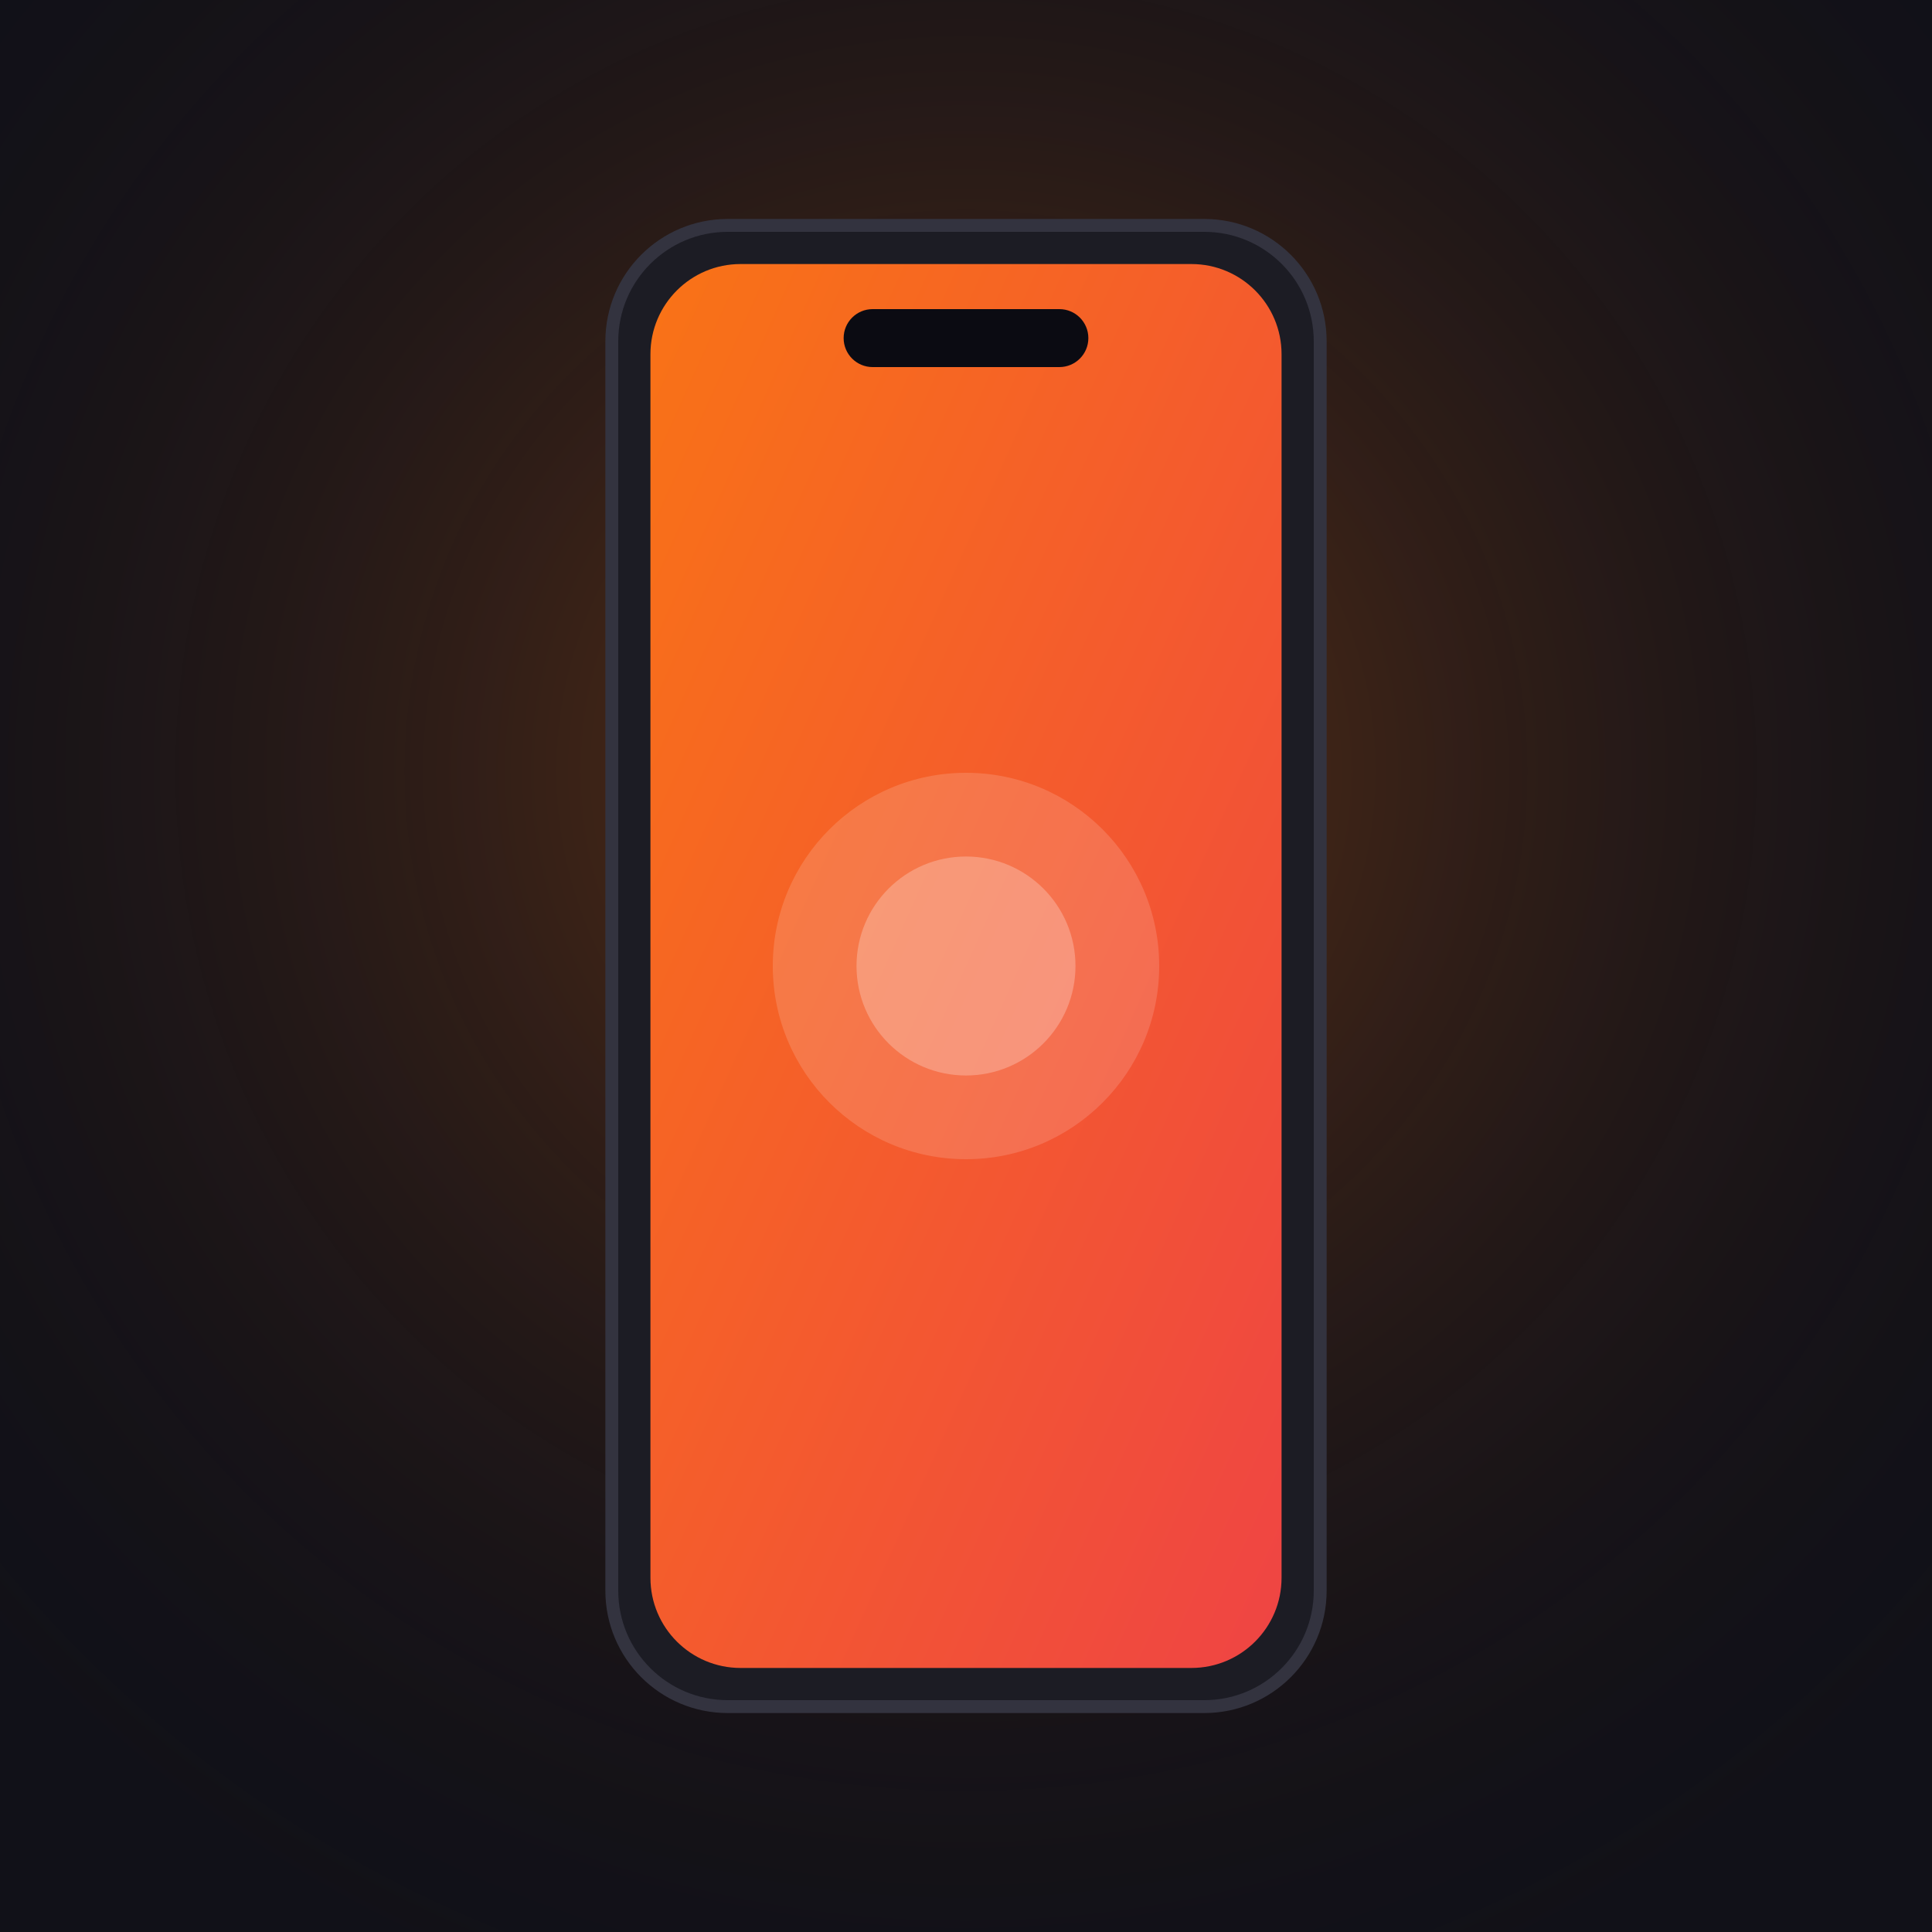
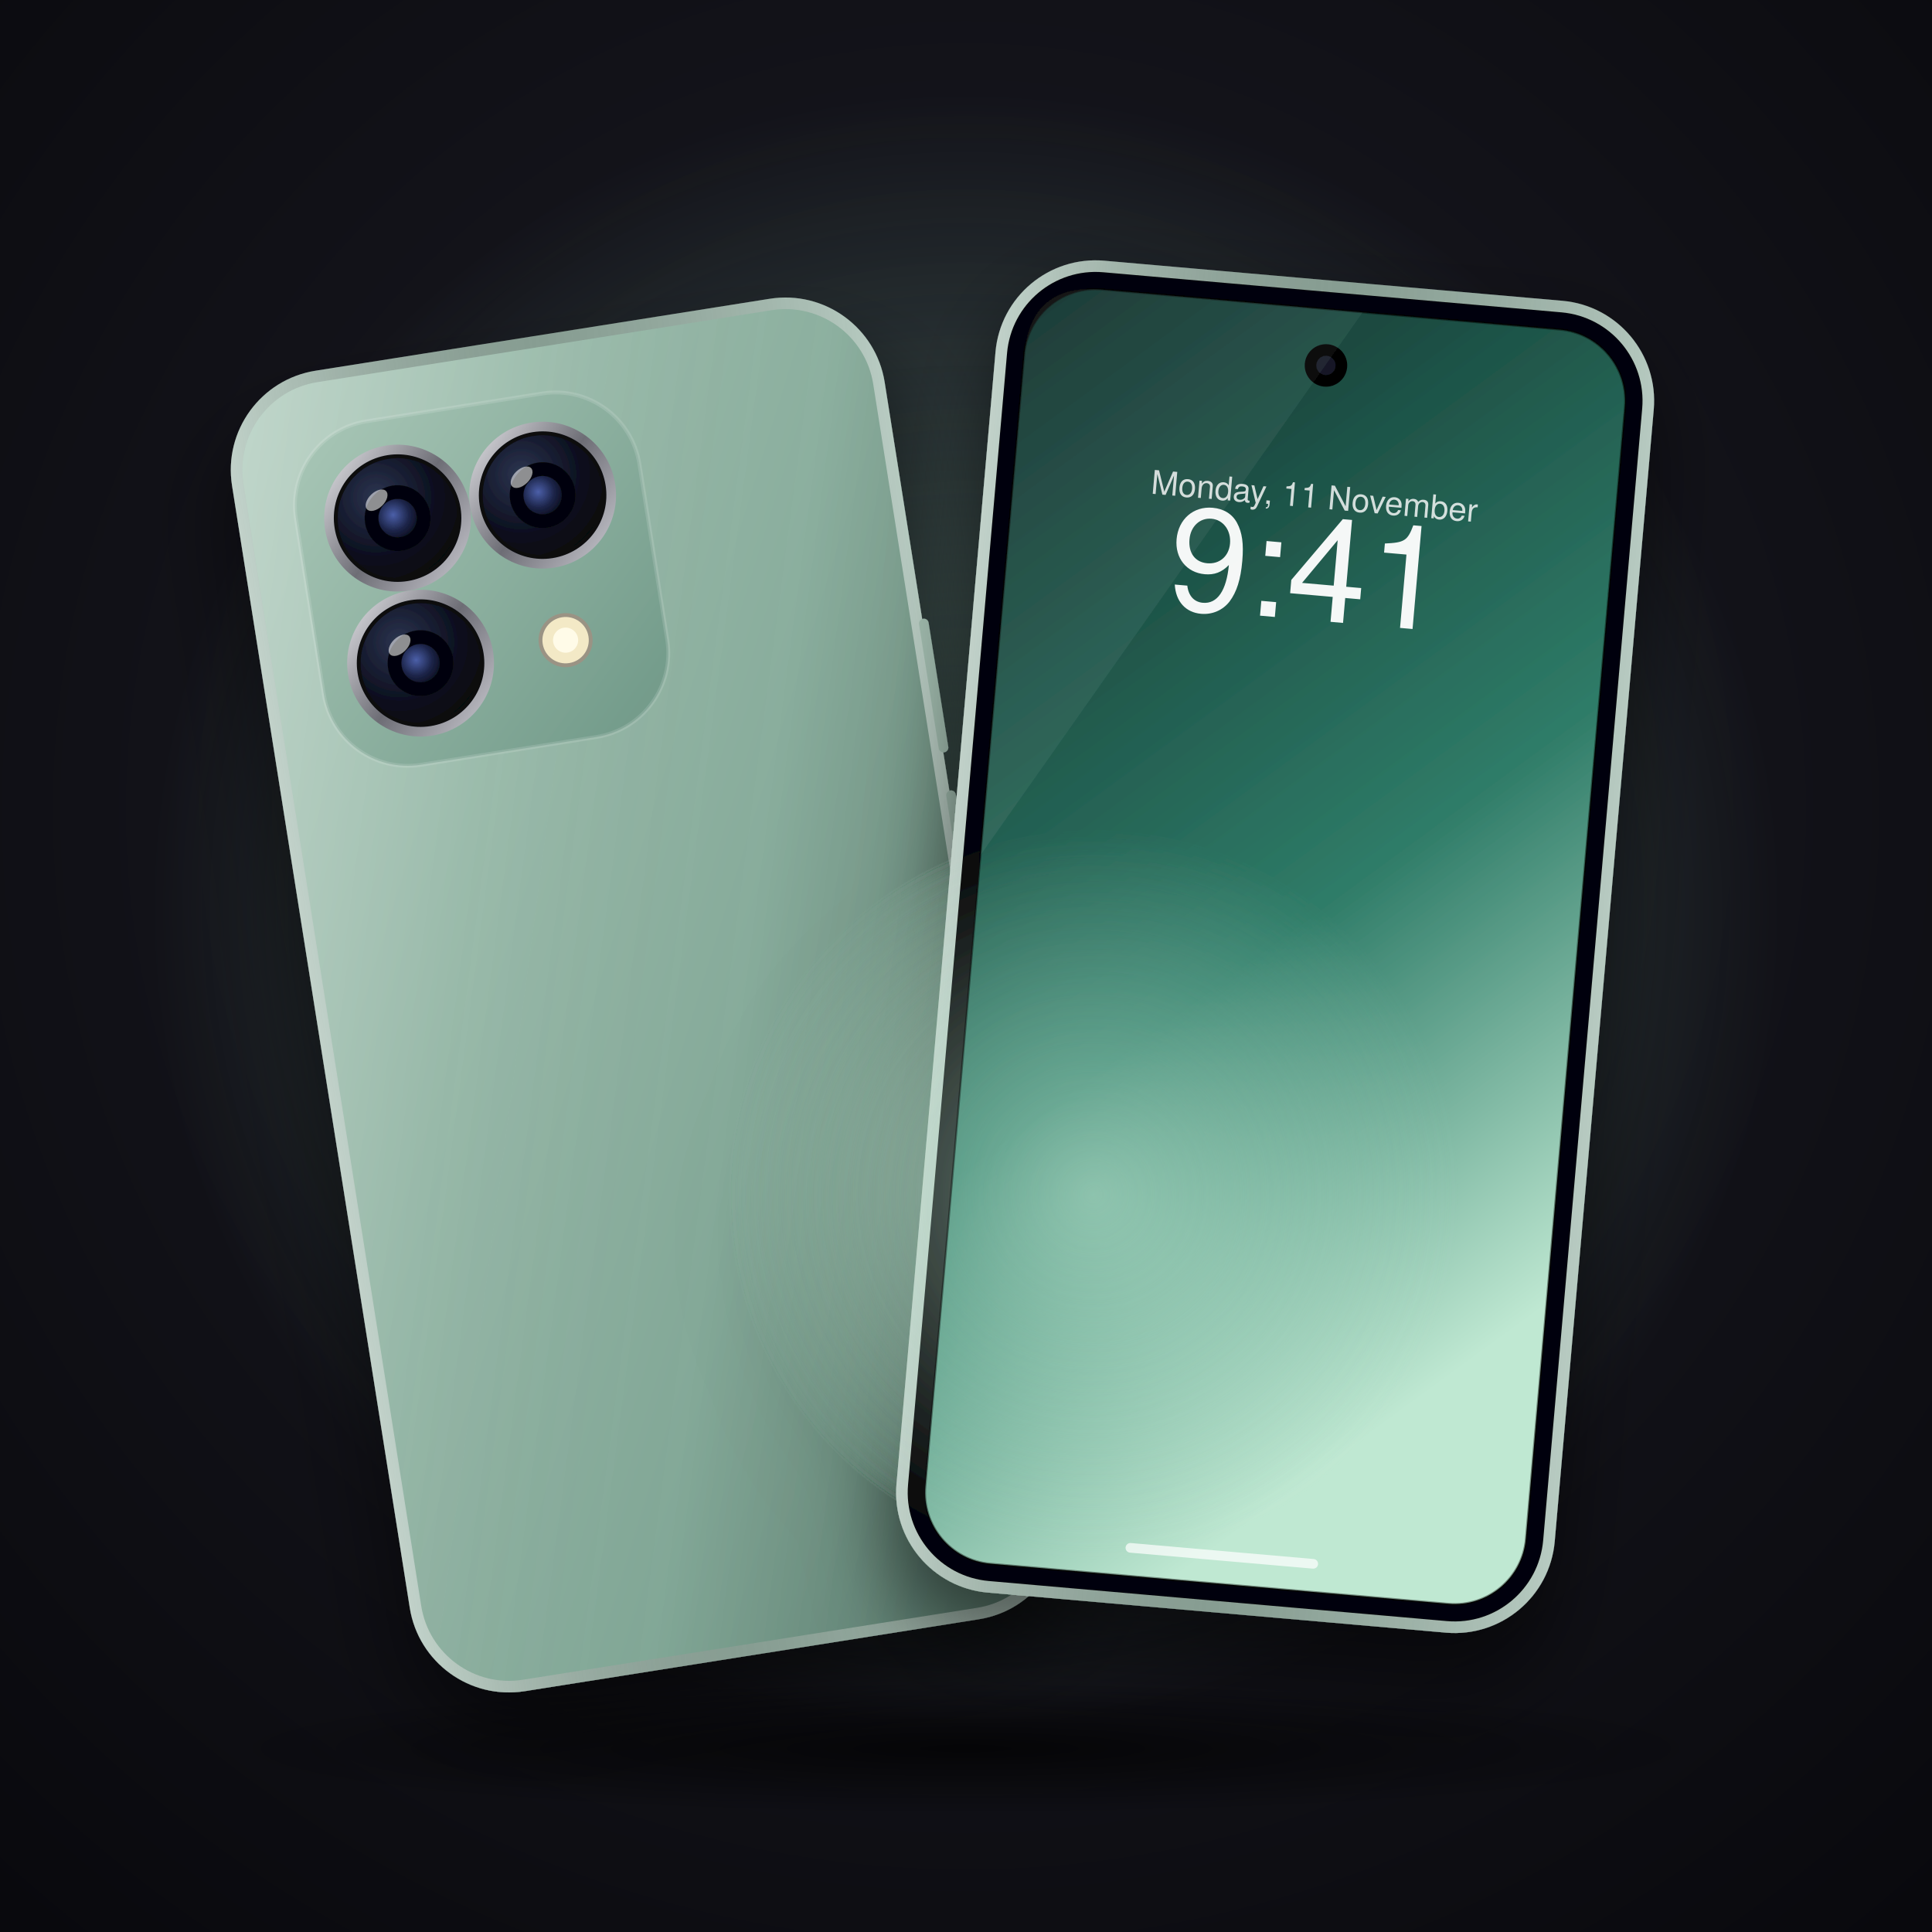
- <svg xmlns="http://www.w3.org/2000/svg" viewBox="0 0 600 600">
+ <svg xmlns="http://www.w3.org/2000/svg" viewBox="0 0 1000 1000" width="1000" height="1000">
  <defs>
-     <linearGradient id="g" x1="0" y1="0" x2="1" y2="1">
-       <stop offset="0" stop-color="#f97316" />
-       <stop offset="1" stop-color="#ef4444" />
+     <radialGradient id="bg" cx=".5" cy=".42" r=".75">
+       <stop offset="0" stop-color="#1d1d26" />
+       <stop offset="1" stop-color="#09090d" />
+     </radialGradient>
+     <radialGradient id="halo" cx=".5" cy=".5" r=".5">
+       <stop offset="0" stop-color="#86c2a5" stop-opacity=".45" />
+       <stop offset="1" stop-color="#86c2a5" stop-opacity="0" />
+     </radialGradient>
+     <linearGradient id="body" x1="0" y1="0" x2="1" y2="1">
+       <stop offset="0" stop-color="#a9c7b7" />
+       <stop offset="1" stop-color="#6f9887" />
    </linearGradient>
-     <radialGradient id="bg" cx=".5" cy=".4" r=".7">
-       <stop offset="0" stop-color="#f97316" stop-opacity=".35" />
-       <stop offset="1" stop-color="#0b0b12" stop-opacity="0" />
+     <linearGradient id="gloss" x1="0" y1="0" x2="1" y2="0.6">
+       <stop offset="0" stop-color="#fff" stop-opacity=".28" />
+       <stop offset=".35" stop-color="#fff" stop-opacity=".04" />
+       <stop offset=".7" stop-color="#000" stop-opacity="0" />
+       <stop offset="1" stop-color="#000" stop-opacity=".18" />
+     </linearGradient>
+     <linearGradient id="frameSheen" x1="0" y1="0" x2="1" y2="0">
+       <stop offset="0" stop-color="#fff" stop-opacity=".35" />
+       <stop offset=".5" stop-color="#000" stop-opacity=".15" />
+       <stop offset="1" stop-color="#fff" stop-opacity=".25" />
+     </linearGradient>
+     <linearGradient id="bump" x1="0" y1="0" x2="1" y2="1">
+       <stop offset="0" stop-color="#a9c7b7" />
+       <stop offset="1" stop-color="#6f9887" />
+     </linearGradient>
+     <linearGradient id="ring" x1="0" y1="0" x2="1" y2="1">
+       <stop offset="0" stop-color="#e8e8ec" />
+       <stop offset=".5" stop-color="#6d6d75" />
+       <stop offset="1" stop-color="#cfcfd6" />
+     </linearGradient>
+     <radialGradient id="glass" cx=".35" cy=".3" r=".8">
+       <stop offset="0" stop-color="#2c3550" />
+       <stop offset=".6" stop-color="#0d1020" />
+       <stop offset="1" stop-color="#05060a" />
    </radialGradient>
+     <radialGradient id="iris" cx=".4" cy=".4" r=".7">
+       <stop offset="0" stop-color="#4b5fa8" />
+       <stop offset=".6" stop-color="#1c2448" />
+       <stop offset="1" stop-color="#0a0d1c" />
+     </radialGradient>
+     <linearGradient id="wall" x1="0" y1="0" x2="0.4" y2="1">
+       <stop offset="0" stop-color="#0f2e2a" />
+       <stop offset=".6" stop-color="#2f7c68" />
+       <stop offset="1" stop-color="#bfe8d2" />
+     </linearGradient>
+     <radialGradient id="blob" cx=".5" cy=".5" r=".5">
+       <stop offset="0" stop-color="#bfe8d2" stop-opacity=".7" />
+       <stop offset="1" stop-color="#bfe8d2" stop-opacity="0" />
+     </radialGradient>
+     <radialGradient id="shadow" cx=".5" cy=".5" r=".5">
+       <stop offset="0" stop-color="#000" stop-opacity=".7" />
+       <stop offset="1" stop-color="#000" stop-opacity="0" />
+     </radialGradient>
+     <filter id="drop" x="-30%" y="-30%" width="160%" height="160%">
+       <feDropShadow dx="0" dy="24" stdDeviation="22" flood-color="#000" flood-opacity=".55" />
+     </filter>
  </defs>
-   <rect width="600" height="600" fill="#111118" />
-   <rect width="600" height="600" fill="url(#bg)" />
-   <rect x="190" y="70" width="220" height="460" rx="36" fill="#1c1c24" stroke="#33333f" stroke-width="4" />
-   <rect x="202" y="82" width="196" height="436" rx="28" fill="url(#g)" />
-   <rect x="262" y="96" width="76" height="18" rx="9" fill="#0b0b12" />
-   <circle cx="300" cy="300" r="60" fill="#fff" fill-opacity=".15" />
-   <circle cx="300" cy="300" r="34" fill="#fff" fill-opacity=".25" />
+   <rect width="1000" height="1000" fill="url(#bg)" />
+   <circle cx="500" cy="470" r="420" fill="url(#halo)" />
+   <ellipse cx="500" cy="905" rx="380" ry="34" fill="url(#shadow)" />
+   <g filter="url(#drop)" transform="translate(170 175) rotate(-9 165 340)">
+     <g>
+       <rect x="-6" y="-6" width="342" height="692" rx="52" fill="#9fb9ac" />
+       <rect x="-6" y="-6" width="342" height="692" rx="52" fill="url(#frameSheen)" />
+       <rect x="0" y="0" width="330" height="680" rx="46" fill="url(#body)" />
+       <rect x="0" y="0" width="330" height="680" rx="46" fill="url(#gloss)" />
+       <rect x="24" y="24" width="180" height="180" rx="44" fill="url(#bump)" stroke="#ffffff22" stroke-width="2" />
+       <circle cx="76" cy="76" r="38" fill="url(#ring)" />
+       <circle cx="76" cy="76" r="33" fill="#0b0c10" />
+       <circle cx="76" cy="76" r="31" fill="url(#glass)" />
+       <circle cx="76" cy="76" r="17.05" fill="#05060a" />
+       <circle cx="76" cy="76" r="9.92" fill="url(#iris)" />
+       <ellipse cx="66.7" cy="65.15" rx="6.82" ry="4.03" fill="#fff" opacity=".55" transform="rotate(-35 66.7 65.15)" />
+       <circle cx="152" cy="76" r="38" fill="url(#ring)" />
+       <circle cx="152" cy="76" r="33" fill="#0b0c10" />
+       <circle cx="152" cy="76" r="31" fill="url(#glass)" />
+       <circle cx="152" cy="76" r="17.05" fill="#05060a" />
+       <circle cx="152" cy="76" r="9.92" fill="url(#iris)" />
+       <ellipse cx="142.7" cy="65.15" rx="6.82" ry="4.03" fill="#fff" opacity=".55" transform="rotate(-35 142.7 65.15)" />
+       <circle cx="76" cy="152" r="38" fill="url(#ring)" />
+       <circle cx="76" cy="152" r="33" fill="#0b0c10" />
+       <circle cx="76" cy="152" r="31" fill="url(#glass)" />
+       <circle cx="76" cy="152" r="17.05" fill="#05060a" />
+       <circle cx="76" cy="152" r="9.92" fill="url(#iris)" />
+       <ellipse cx="66.7" cy="141.15" rx="6.82" ry="4.03" fill="#fff" opacity=".55" transform="rotate(-35 66.7 141.15)" />
+       <circle cx="152" cy="152" r="13" fill="#f3e9c6" stroke="#9a9384" stroke-width="2" />
+       <circle cx="152" cy="152" r="6.5" fill="#fffbe8" />
+       <rect x="334" y="170" width="5" height="70" rx="2.5" fill="#9fb9ac" />
+       <rect x="334" y="260" width="5" height="44" rx="2.5" fill="#9fb9ac" />
+     </g>
+   </g>
+   <g filter="url(#drop)" transform="translate(495 150) rotate(5 165 340)">
+     <g>
+       <rect x="-6" y="-6" width="342" height="692" rx="52" fill="#9fb9ac" />
+       <rect x="-6" y="-6" width="342" height="692" rx="52" fill="url(#frameSheen)" />
+       <rect x="0" y="0" width="330" height="680" rx="46" fill="#050507" />
+       <rect x="9" y="9" width="312" height="662" rx="37" fill="url(#wall)" />
+       <circle cx="82.5" cy="476" r="190" fill="url(#blob)" opacity=".8" />
+       <rect x="9" y="9" width="312" height="662" rx="37" fill="none" stroke="#000" stroke-opacity=".4" />
+       <text x="165" y="170" text-anchor="middle" font-family="Helvetica, Arial, sans-serif" font-size="74" font-weight="300" fill="#fff" opacity=".95">9:41</text>
+       <text x="165" y="112" text-anchor="middle" font-family="Helvetica, Arial, sans-serif" font-size="17" fill="#fff" opacity=".8">Monday, 11 November</text>
+       <circle cx="165" cy="38" r="11" fill="#000" />
+       <circle cx="165" cy="38" r="5" fill="#141826" />
+       <rect x="115" y="654" width="100" height="5" rx="2.5" fill="#fff" opacity=".7" />
+       <path d="M9 46 Q9 9 46 9 L181.5 9 L9 306 Z" fill="#fff" opacity=".06" />
+     </g>
+   </g>
</svg>
